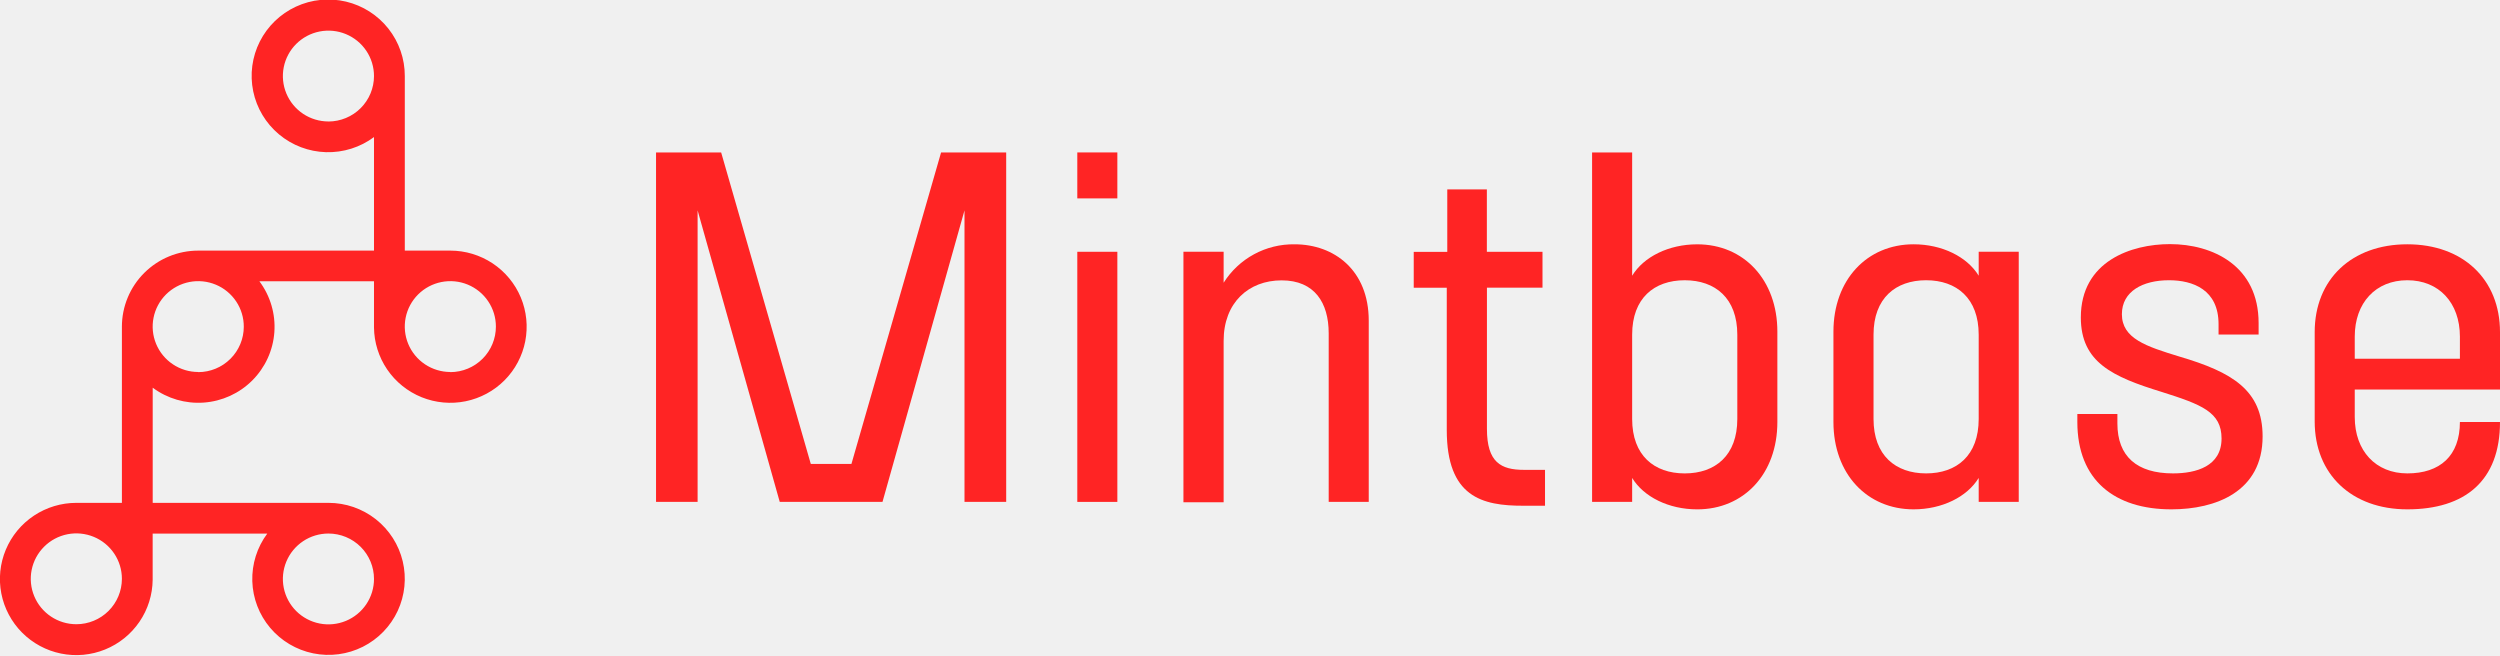
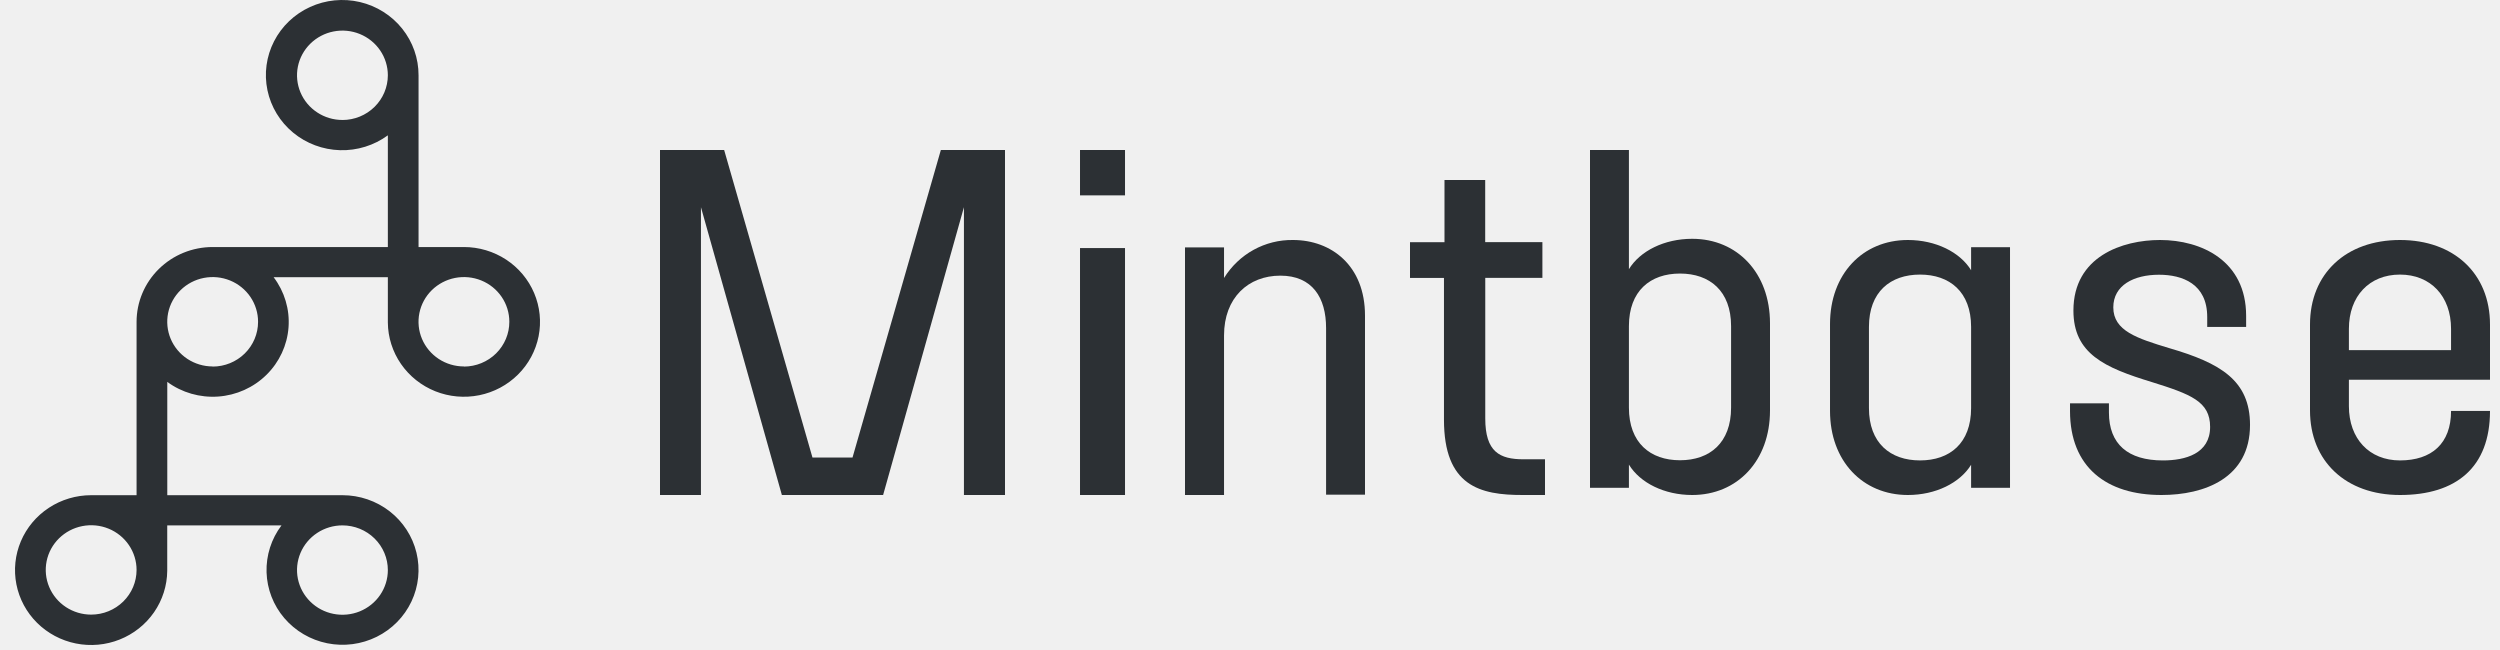
- <svg xmlns="http://www.w3.org/2000/svg" width="187" height="49" viewBox="0 0 187 49" fill="none">
-   <g clip-path="url(#clip0_7704_53238)">
-     <path d="M75.263 11.402V37.542H72.145V15.736L66.01 37.542H58.325L52.181 15.736V37.542H49.072V11.402H53.942L60.648 34.703H63.687L70.393 11.402H75.263Z" fill="#FF2424" />
-     <path d="M80.582 11.402H83.578V14.84H80.582V11.402ZM80.582 18.833H83.578V37.542H80.582V18.833Z" fill="#FF2424" />
-     <path d="M102.382 23.987V37.541H99.386V24.929C99.386 22.651 98.336 20.971 95.865 20.971C93.394 20.971 91.528 22.643 91.528 25.493V37.568H88.521V18.832H91.528V21.148C92.091 20.255 92.874 19.521 93.804 19.017C94.734 18.514 95.779 18.258 96.837 18.274C99.798 18.274 102.382 20.214 102.382 23.987Z" fill="#FF2424" />
-     <path d="M108.218 32.164V21.521H105.747V18.838H108.256V14.166H111.217V18.833H115.379V21.516H111.223V32.084C111.223 34.584 112.27 35.145 113.993 35.145H115.567V37.829H113.952C110.846 37.837 108.218 37.166 108.218 32.164Z" fill="#FF2424" />
-     <path d="M132.947 24.809V31.566C132.947 35.449 130.438 38.1 126.954 38.1C124.817 38.1 122.946 37.166 122.085 35.749V37.542H119.088V11.402H122.085V20.625C122.946 19.209 124.817 18.275 126.954 18.275C130.438 18.275 132.947 20.931 132.947 24.809ZM129.951 25.032C129.951 22.308 128.303 20.963 126.018 20.963C123.732 20.963 122.085 22.305 122.085 25.032V31.343C122.085 34.067 123.732 35.411 126.018 35.411C128.303 35.411 129.951 34.069 129.951 31.343V25.032Z" fill="#FF2424" />
-     <path d="M151.002 18.832V37.541H148.006V35.748C147.145 37.165 145.271 38.099 143.136 38.099C139.653 38.099 137.141 35.448 137.141 31.565V24.808C137.141 20.925 139.653 18.273 143.136 18.273C145.271 18.273 147.145 19.207 148.006 20.624V18.832H151.002ZM148.006 31.342V25.03C148.006 22.307 146.356 20.962 144.073 20.962C141.79 20.962 140.14 22.304 140.14 25.03V31.342C140.14 34.066 141.788 35.41 144.073 35.41C146.359 35.41 148.006 34.079 148.006 31.342Z" fill="#FF2424" />
-     <path d="M155.385 31.564V30.969H158.381V31.677C158.381 34.141 159.843 35.41 162.537 35.41C164.26 35.41 166.172 34.889 166.172 32.799C166.172 30.818 164.675 30.258 161.676 29.31C158.044 28.191 155.646 27.11 155.646 23.747C155.646 19.529 159.431 18.26 162.314 18.26C165.499 18.26 168.944 19.87 168.944 24.163V25.022H165.948V24.247C165.948 21.67 164.037 20.962 162.239 20.962C160.292 20.962 158.717 21.783 158.717 23.501C158.717 25.331 160.553 25.916 163.025 26.672C166.958 27.832 169.243 29.176 169.243 32.648C169.243 36.792 165.722 38.099 162.427 38.099C158.193 38.104 155.385 35.933 155.385 31.564Z" fill="#FF2424" />
-     <path d="M176.135 29.139V31.192C176.135 33.73 177.71 35.41 180.068 35.41C182.504 35.41 184.001 34.103 184.001 31.565H187C187 35.971 184.378 38.099 180.068 38.099C175.911 38.099 173.139 35.485 173.139 31.527V24.845C173.139 20.887 175.911 18.273 180.068 18.273C184.224 18.273 187 20.887 187 24.845V29.139H176.135ZM176.135 25.181V26.834H184.001V25.181C184.001 22.642 182.429 20.962 180.068 20.962C177.707 20.962 176.135 22.642 176.135 25.181Z" fill="#FF2424" />
-     <path d="M33.688 18.746H30.279V5.691C30.283 4.405 29.851 3.155 29.053 2.144C28.255 1.133 27.138 0.42 25.883 0.121C24.628 -0.178 23.308 -0.046 22.138 0.496C20.967 1.038 20.015 1.958 19.434 3.107C18.854 4.256 18.68 5.567 18.94 6.827C19.2 8.087 19.88 9.222 20.868 10.049C21.856 10.876 23.096 11.346 24.386 11.383C25.676 11.42 26.941 11.022 27.975 10.253V18.746H14.827C13.313 18.746 11.861 19.346 10.79 20.413C9.719 21.481 9.118 22.928 9.118 24.438C9.118 24.481 9.118 24.521 9.118 24.561V37.614H5.71C4.582 37.613 3.479 37.946 2.541 38.569C1.602 39.192 0.87 40.078 0.435 41.115C0.001 42.152 -0.116 43.294 0.1 44.398C0.316 45.501 0.855 46.516 1.648 47.315C2.441 48.113 3.454 48.66 4.559 48.886C5.663 49.112 6.81 49.007 7.855 48.584C8.9 48.162 9.796 47.44 10.43 46.511C11.065 45.581 11.409 44.486 11.419 43.362V43.362V39.911H19.993C19.228 40.938 18.833 42.194 18.872 43.473C18.911 44.752 19.382 45.981 20.208 46.96C21.035 47.94 22.169 48.613 23.426 48.87C24.684 49.127 25.992 48.954 27.139 48.379C28.286 47.803 29.204 46.859 29.746 45.698C30.287 44.538 30.42 43.229 30.123 41.984C29.826 40.739 29.116 39.63 28.108 38.837C27.1 38.044 25.854 37.613 24.57 37.614H11.422V29C12.521 29.817 13.878 30.212 15.245 30.113C16.612 30.014 17.897 29.428 18.866 28.462C19.835 27.495 20.423 26.214 20.522 24.851C20.62 23.488 20.223 22.136 19.404 21.041H27.975V24.492C27.986 25.615 28.33 26.71 28.963 27.639C29.597 28.568 30.493 29.289 31.537 29.712C32.581 30.134 33.727 30.239 34.831 30.014C35.935 29.788 36.948 29.242 37.741 28.444C38.534 27.646 39.072 26.631 39.288 25.529C39.504 24.426 39.388 23.285 38.955 22.248C38.521 21.211 37.789 20.325 36.851 19.702C35.913 19.079 34.812 18.746 33.685 18.746H33.688ZM24.57 9.086C23.895 9.086 23.236 8.888 22.675 8.515C22.115 8.142 21.677 7.611 21.419 6.991C21.161 6.37 21.093 5.687 21.224 5.028C21.355 4.368 21.68 3.763 22.156 3.287C22.633 2.812 23.24 2.488 23.901 2.357C24.562 2.226 25.248 2.293 25.871 2.55C26.494 2.807 27.026 3.242 27.401 3.801C27.775 4.36 27.975 5.017 27.975 5.689C27.974 6.589 27.616 7.453 26.977 8.09C26.339 8.727 25.473 9.086 24.57 9.089V9.086ZM27.975 43.305C27.975 43.977 27.775 44.634 27.401 45.193C27.026 45.752 26.494 46.187 25.871 46.444C25.248 46.701 24.562 46.769 23.901 46.637C23.24 46.506 22.633 46.182 22.156 45.707C21.68 45.231 21.355 44.626 21.224 43.967C21.093 43.307 21.161 42.624 21.419 42.004C21.677 41.383 22.115 40.852 22.675 40.479C23.236 40.106 23.895 39.908 24.57 39.908C25.017 39.908 25.46 39.997 25.874 40.168C26.287 40.339 26.663 40.589 26.979 40.905C27.295 41.221 27.546 41.596 27.717 42.008C27.888 42.42 27.975 42.862 27.975 43.308V43.305ZM5.71 46.692C5.035 46.692 4.376 46.493 3.816 46.119C3.255 45.746 2.818 45.215 2.561 44.594C2.303 43.973 2.235 43.29 2.367 42.631C2.499 41.972 2.824 41.367 3.301 40.892C3.777 40.416 4.385 40.093 5.046 39.962C5.708 39.832 6.393 39.899 7.016 40.157C7.638 40.414 8.17 40.85 8.545 41.409C8.919 41.968 9.118 42.625 9.118 43.297C9.117 44.198 8.757 45.061 8.118 45.698C7.479 46.334 6.613 46.692 5.71 46.692ZM14.827 27.825C14.153 27.825 13.493 27.625 12.933 27.251C12.372 26.878 11.935 26.346 11.678 25.725C11.42 25.104 11.353 24.42 11.486 23.761C11.618 23.101 11.944 22.496 12.421 22.021C12.899 21.547 13.507 21.224 14.169 21.094C14.831 20.964 15.517 21.033 16.139 21.292C16.762 21.55 17.293 21.988 17.666 22.548C18.04 23.108 18.238 23.766 18.235 24.438C18.235 25.339 17.875 26.203 17.236 26.839C16.597 27.476 15.731 27.835 14.827 27.835V27.825ZM33.688 27.825C33.013 27.825 32.354 27.626 31.793 27.253C31.233 26.88 30.795 26.35 30.537 25.729C30.279 25.108 30.211 24.425 30.342 23.766C30.473 23.107 30.797 22.501 31.274 22.026C31.75 21.551 32.358 21.227 33.019 21.096C33.68 20.964 34.365 21.031 34.988 21.288C35.611 21.545 36.144 21.981 36.518 22.54C36.893 23.098 37.093 23.755 37.093 24.427C37.094 25.329 36.736 26.195 36.098 26.834C35.459 27.473 34.592 27.833 33.688 27.835V27.825Z" fill="#FF2424" />
+ <svg xmlns="http://www.w3.org/2000/svg" width="150" height="39" viewBox="0 0 150 39" fill="none">
+   <g clip-path="url(#clip0_745_1827)">
+     <path d="M60.3 9V29.7H57.836V12.432L52.987 29.7H46.912L42.057 12.432V29.7H39.6V9H43.449L48.748 27.452H51.151L56.451 9H60.3Z" fill="#2C3034" />
+     <path d="M64.801 9H67.501V11.722H64.801V9ZM64.801 14.884H67.501V29.7H64.801V14.884Z" fill="#2C3034" />
+     <path d="M81.9 18.931V29.679H79.565V19.678C79.565 17.871 78.747 16.539 76.822 16.539C74.896 16.539 73.442 17.865 73.442 20.125V29.7H71.1V14.843H73.442V16.679C73.881 15.971 74.492 15.389 75.216 14.99C75.941 14.591 76.754 14.388 77.579 14.4C79.886 14.4 81.9 15.939 81.9 18.931Z" fill="#2C3034" />
+     <path d="M86.638 25.175V16.675H84.6V14.532H86.669V10.8H89.112V14.527H92.544V16.671H89.116V25.111C89.116 27.109 89.98 27.557 91.401 27.557H92.7V29.7H91.367C88.805 29.706 86.638 29.171 86.638 25.175Z" fill="#2C3034" />
+     <path d="M106.2 19.395V24.634C106.2 27.644 104.245 29.7 101.53 29.7C99.865 29.7 98.407 28.976 97.735 27.877V29.267H95.4V9H97.735V16.151C98.407 15.053 99.865 14.328 101.53 14.328C104.245 14.328 106.2 16.388 106.2 19.395ZM103.865 19.567C103.865 17.456 102.582 16.413 100.8 16.413C99.019 16.413 97.735 17.453 97.735 19.567V24.461C97.735 26.573 99.019 27.615 100.8 27.615C102.582 27.615 103.865 26.575 103.865 24.461V19.567Z" fill="#2C3034" />
+     <path d="M120.601 14.831V29.269H118.266V27.886C117.595 28.979 116.135 29.7 114.472 29.7C111.758 29.7 109.801 27.654 109.801 24.657V19.443C109.801 16.446 111.758 14.4 114.472 14.4C116.135 14.4 117.595 15.121 118.266 16.214V14.831H120.601ZM118.266 24.485V19.614C118.266 17.512 116.981 16.475 115.202 16.475C113.423 16.475 112.137 17.51 112.137 19.614V24.485C112.137 26.587 113.421 27.625 115.202 27.625C116.983 27.625 118.266 26.598 118.266 24.485Z" fill="#2C3034" />
+     <path d="M124.201 24.661V24.201H126.536V24.747C126.536 26.647 127.675 27.626 129.775 27.626C131.118 27.626 132.607 27.225 132.607 25.613C132.607 24.085 131.441 23.653 129.104 22.922C126.274 22.059 124.405 21.225 124.405 18.632C124.405 15.379 127.354 14.4 129.601 14.4C132.083 14.4 134.768 15.642 134.768 18.953V19.615H132.433V19.017C132.433 17.03 130.944 16.484 129.542 16.484C128.026 16.484 126.798 17.117 126.798 18.442C126.798 19.853 128.229 20.304 130.155 20.888C133.22 21.782 135.001 22.819 135.001 25.497C135.001 28.692 132.257 29.7 129.689 29.7C126.389 29.704 124.201 28.03 124.201 24.661Z" fill="#2C3034" />
+     <path d="M140.934 22.785V24.369C140.934 26.328 142.161 27.625 143.999 27.625C145.897 27.625 147.063 26.616 147.063 24.657H149.4C149.4 28.058 147.357 29.7 143.999 29.7C140.76 29.7 138.6 27.683 138.6 24.628V19.472C138.6 16.417 140.76 14.4 143.999 14.4C147.237 14.4 149.4 16.417 149.4 19.472V22.785H140.934ZM140.934 19.73V21.006H147.063V19.73C147.063 17.771 145.838 16.475 143.999 16.475C142.159 16.475 140.934 17.771 140.934 19.73Z" fill="#2C3034" />
+     <path d="M27.838 14.822H25.113V4.519C25.116 3.504 24.77 2.518 24.132 1.72C23.494 0.922 22.601 0.36 21.598 0.123C20.594 -0.113 19.539 -0.008 18.604 0.419C17.668 0.847 16.906 1.573 16.442 2.48C15.978 3.387 15.839 4.421 16.047 5.415C16.255 6.41 16.798 7.306 17.588 7.958C18.379 8.611 19.37 8.982 20.401 9.011C21.433 9.041 22.444 8.726 23.271 8.12V14.822H12.759C11.548 14.822 10.387 15.296 9.531 16.138C8.675 16.98 8.194 18.123 8.194 19.314C8.194 19.348 8.194 19.38 8.194 19.411V29.712H5.469C4.568 29.712 3.686 29.974 2.936 30.466C2.186 30.957 1.6 31.657 1.253 32.475C0.906 33.294 0.812 34.195 0.985 35.066C1.157 35.937 1.588 36.738 2.222 37.368C2.857 37.998 3.666 38.43 4.549 38.608C5.433 38.787 6.35 38.704 7.185 38.37C8.02 38.037 8.737 37.467 9.244 36.734C9.751 36 10.026 35.136 10.034 34.248V31.525H16.889C16.277 32.336 15.962 33.327 15.993 34.336C16.024 35.346 16.4 36.316 17.061 37.089C17.722 37.861 18.628 38.392 19.634 38.596C20.64 38.799 21.686 38.662 22.602 38.208C23.519 37.754 24.253 37.008 24.686 36.092C25.119 35.176 25.226 34.144 24.988 33.161C24.75 32.178 24.183 31.303 23.377 30.677C22.571 30.052 21.575 29.712 20.548 29.712H10.037V22.914C10.915 23.559 12 23.871 13.093 23.793C14.186 23.715 15.214 23.252 15.988 22.489C16.763 21.727 17.233 20.715 17.312 19.64C17.391 18.564 17.073 17.497 16.418 16.633H23.271V19.356C23.279 20.243 23.554 21.107 24.061 21.84C24.568 22.573 25.284 23.142 26.118 23.476C26.953 23.809 27.87 23.892 28.752 23.714C29.635 23.536 30.444 23.105 31.078 22.475C31.713 21.845 32.143 21.045 32.316 20.175C32.489 19.305 32.396 18.404 32.049 17.585C31.702 16.767 31.117 16.068 30.367 15.576C29.617 15.085 28.737 14.822 27.836 14.822H27.838ZM20.548 7.198C20.009 7.199 19.482 7.042 19.034 6.747C18.585 6.453 18.236 6.035 18.029 5.545C17.823 5.055 17.768 4.516 17.873 3.995C17.978 3.475 18.238 2.997 18.619 2.622C19 2.247 19.485 1.991 20.014 1.888C20.542 1.784 21.09 1.837 21.588 2.04C22.086 2.243 22.512 2.586 22.811 3.027C23.111 3.468 23.271 3.987 23.271 4.517C23.27 5.228 22.983 5.909 22.473 6.412C21.963 6.915 21.27 7.199 20.548 7.2V7.198ZM23.271 34.204C23.271 34.734 23.111 35.253 22.811 35.694C22.512 36.135 22.086 36.478 21.588 36.681C21.09 36.884 20.542 36.937 20.014 36.833C19.485 36.73 19 36.474 18.619 36.099C18.238 35.724 17.978 35.246 17.873 34.726C17.768 34.206 17.823 33.666 18.029 33.176C18.236 32.687 18.585 32.268 19.034 31.974C19.482 31.679 20.009 31.523 20.548 31.523C20.906 31.523 21.26 31.593 21.591 31.728C21.921 31.863 22.221 32.06 22.474 32.31C22.727 32.559 22.927 32.855 23.064 33.18C23.201 33.505 23.271 33.854 23.271 34.206V34.204ZM5.469 36.877C4.93 36.877 4.404 36.719 3.955 36.425C3.507 36.13 3.158 35.711 2.952 35.221C2.746 34.731 2.692 34.192 2.797 33.672C2.902 33.151 3.162 32.674 3.543 32.299C3.925 31.924 4.41 31.669 4.939 31.566C5.468 31.462 6.016 31.516 6.514 31.719C7.011 31.922 7.437 32.266 7.736 32.708C8.035 33.149 8.195 33.667 8.194 34.198C8.194 34.908 7.906 35.59 7.395 36.092C6.884 36.594 6.192 36.877 5.469 36.877ZM12.759 21.987C12.22 21.987 11.693 21.829 11.244 21.534C10.796 21.239 10.447 20.82 10.241 20.33C10.035 19.839 9.982 19.3 10.087 18.779C10.193 18.259 10.454 17.781 10.835 17.407C11.217 17.032 11.704 16.777 12.233 16.675C12.762 16.572 13.31 16.627 13.808 16.831C14.306 17.035 14.73 17.38 15.029 17.822C15.327 18.264 15.486 18.783 15.484 19.314C15.483 20.025 15.196 20.706 14.685 21.209C14.174 21.712 13.482 21.994 12.759 21.995V21.987ZM27.838 21.987C27.299 21.987 26.772 21.83 26.323 21.536C25.875 21.241 25.526 20.823 25.319 20.333C25.112 19.843 25.058 19.304 25.163 18.784C25.268 18.264 25.527 17.786 25.908 17.41C26.289 17.035 26.775 16.78 27.303 16.676C27.832 16.573 28.38 16.625 28.878 16.828C29.376 17.031 29.802 17.375 30.101 17.816C30.401 18.257 30.56 18.775 30.56 19.305C30.562 20.017 30.275 20.701 29.765 21.205C29.254 21.709 28.561 21.993 27.838 21.995V21.987Z" fill="#2C3034" />
  </g>
  <defs>
-     <clipPath id="clip0_7704_53238">
-       <rect width="187" height="49" fill="white" />
+     <clipPath id="clip0_745_1827">
+       <rect width="148.5" height="38.7" fill="white" transform="translate(0.900391)" />
    </clipPath>
  </defs>
</svg>
